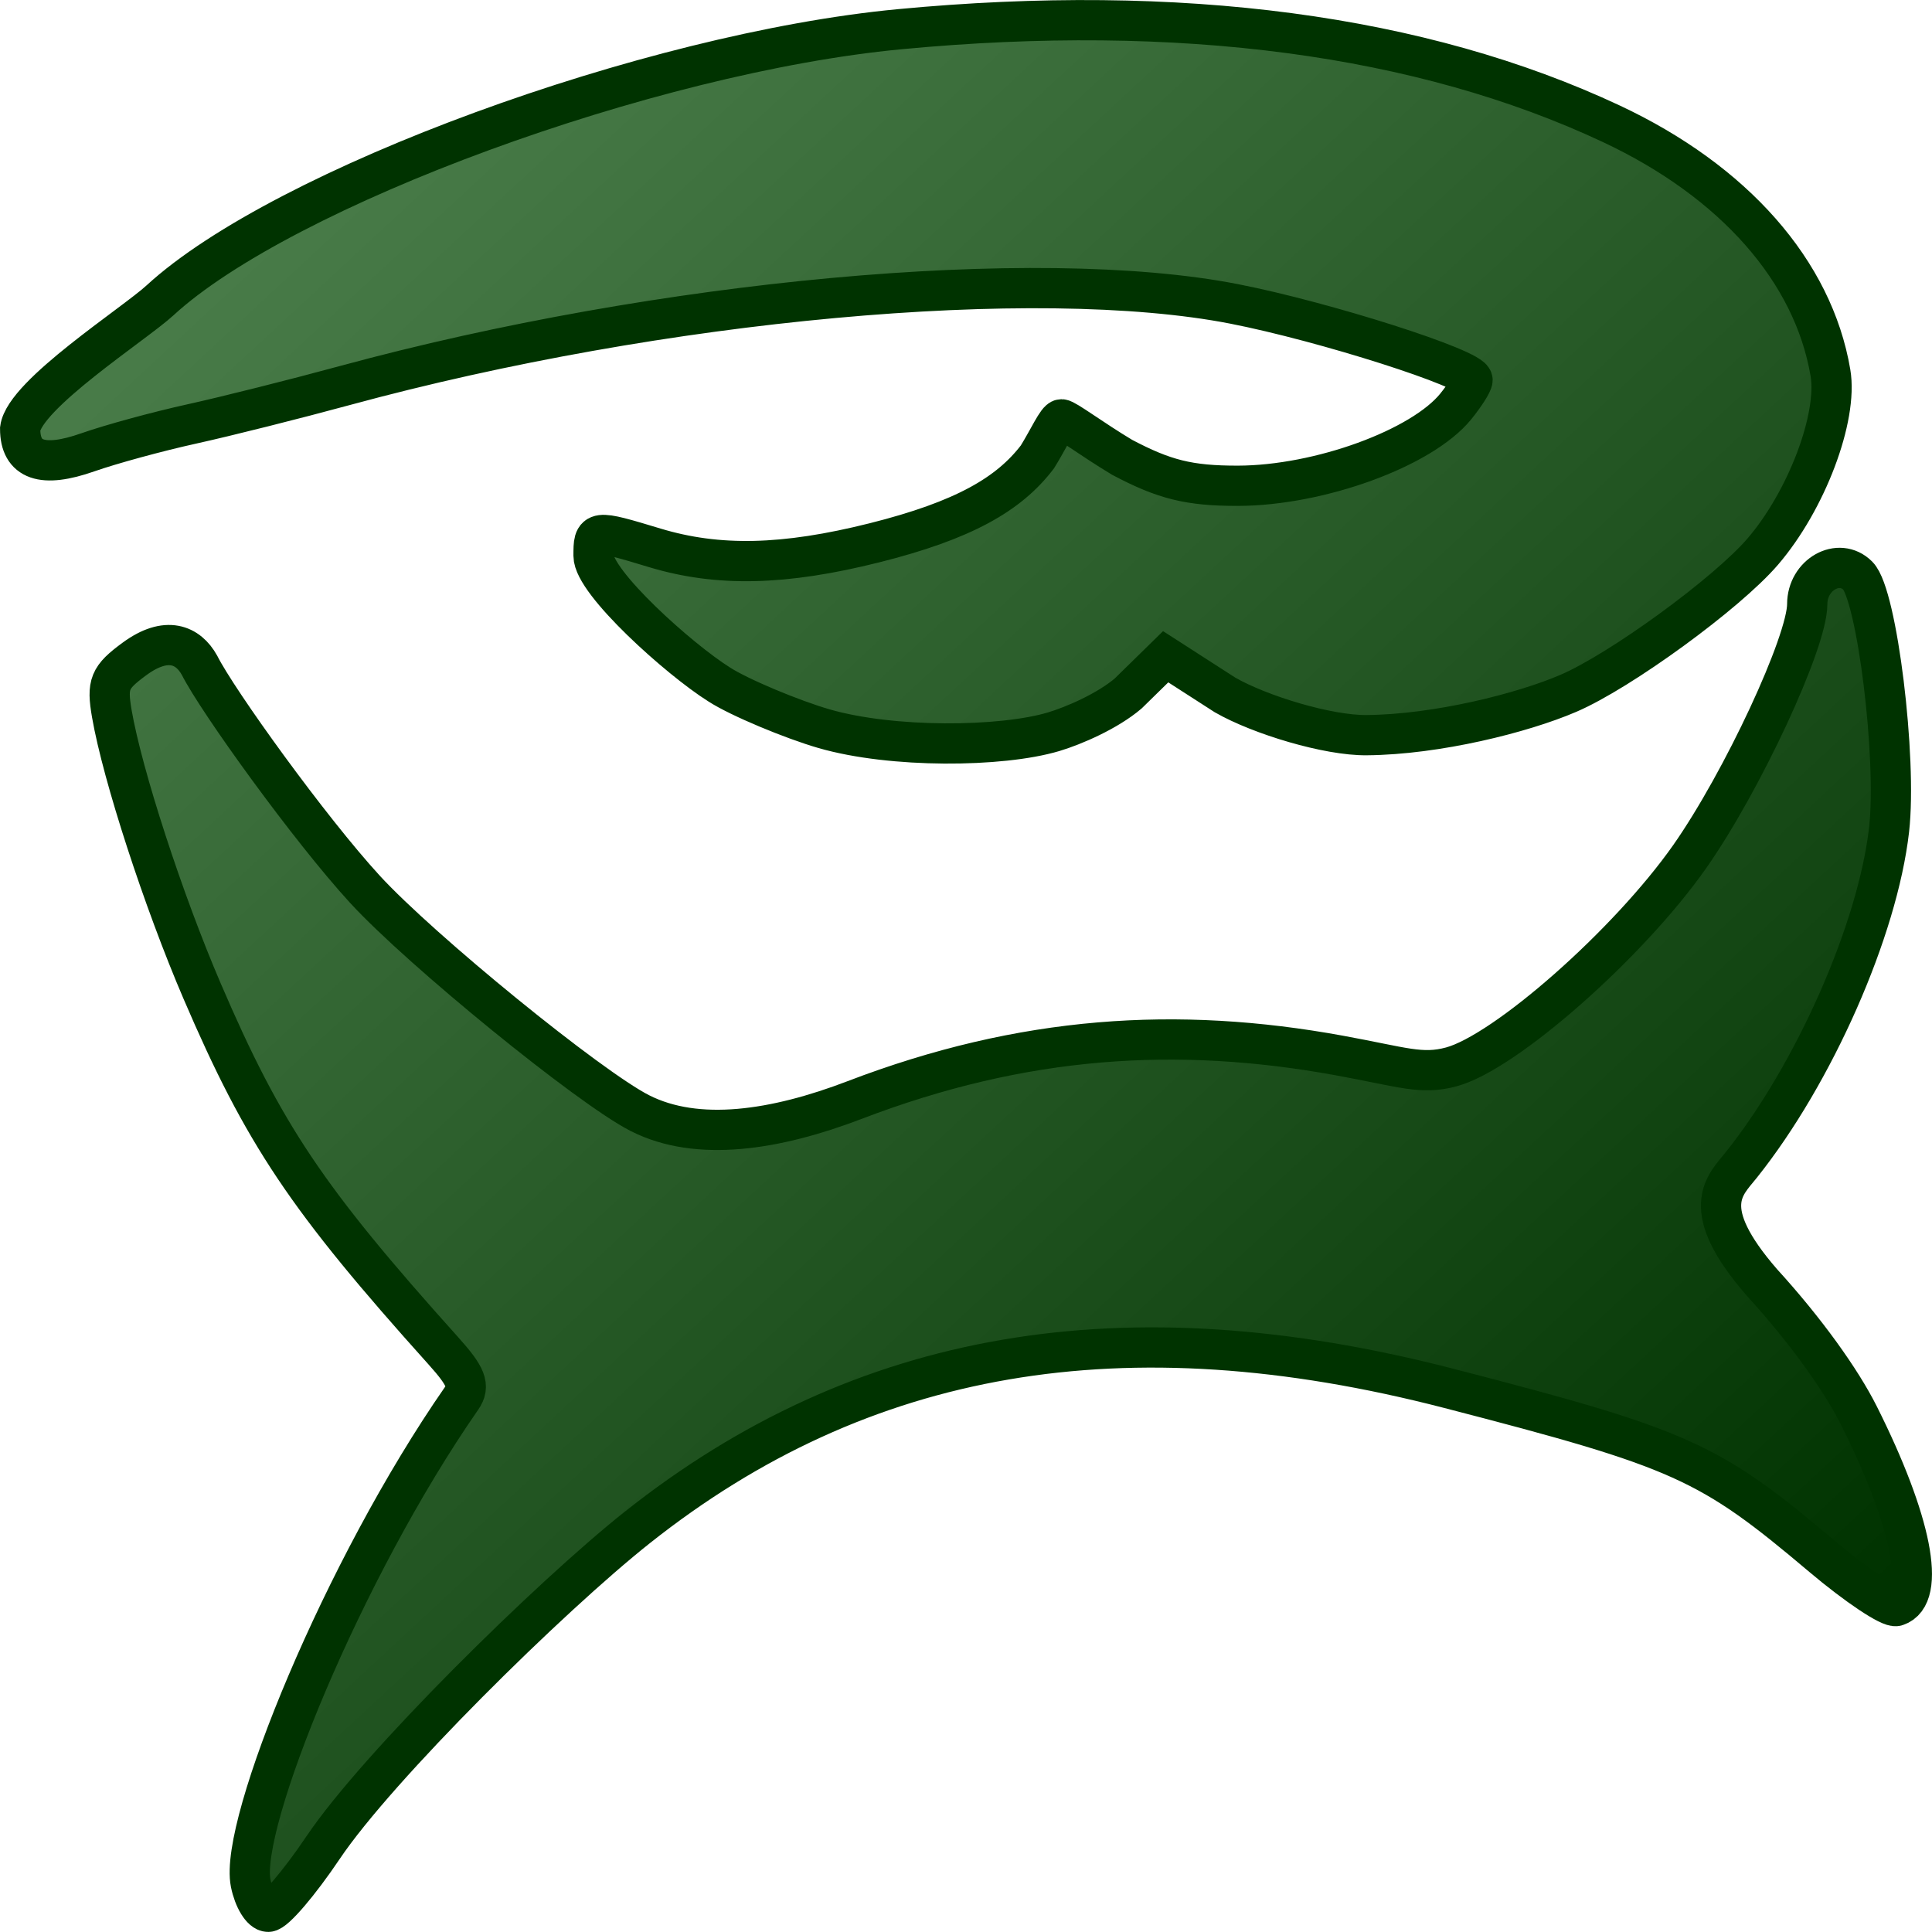
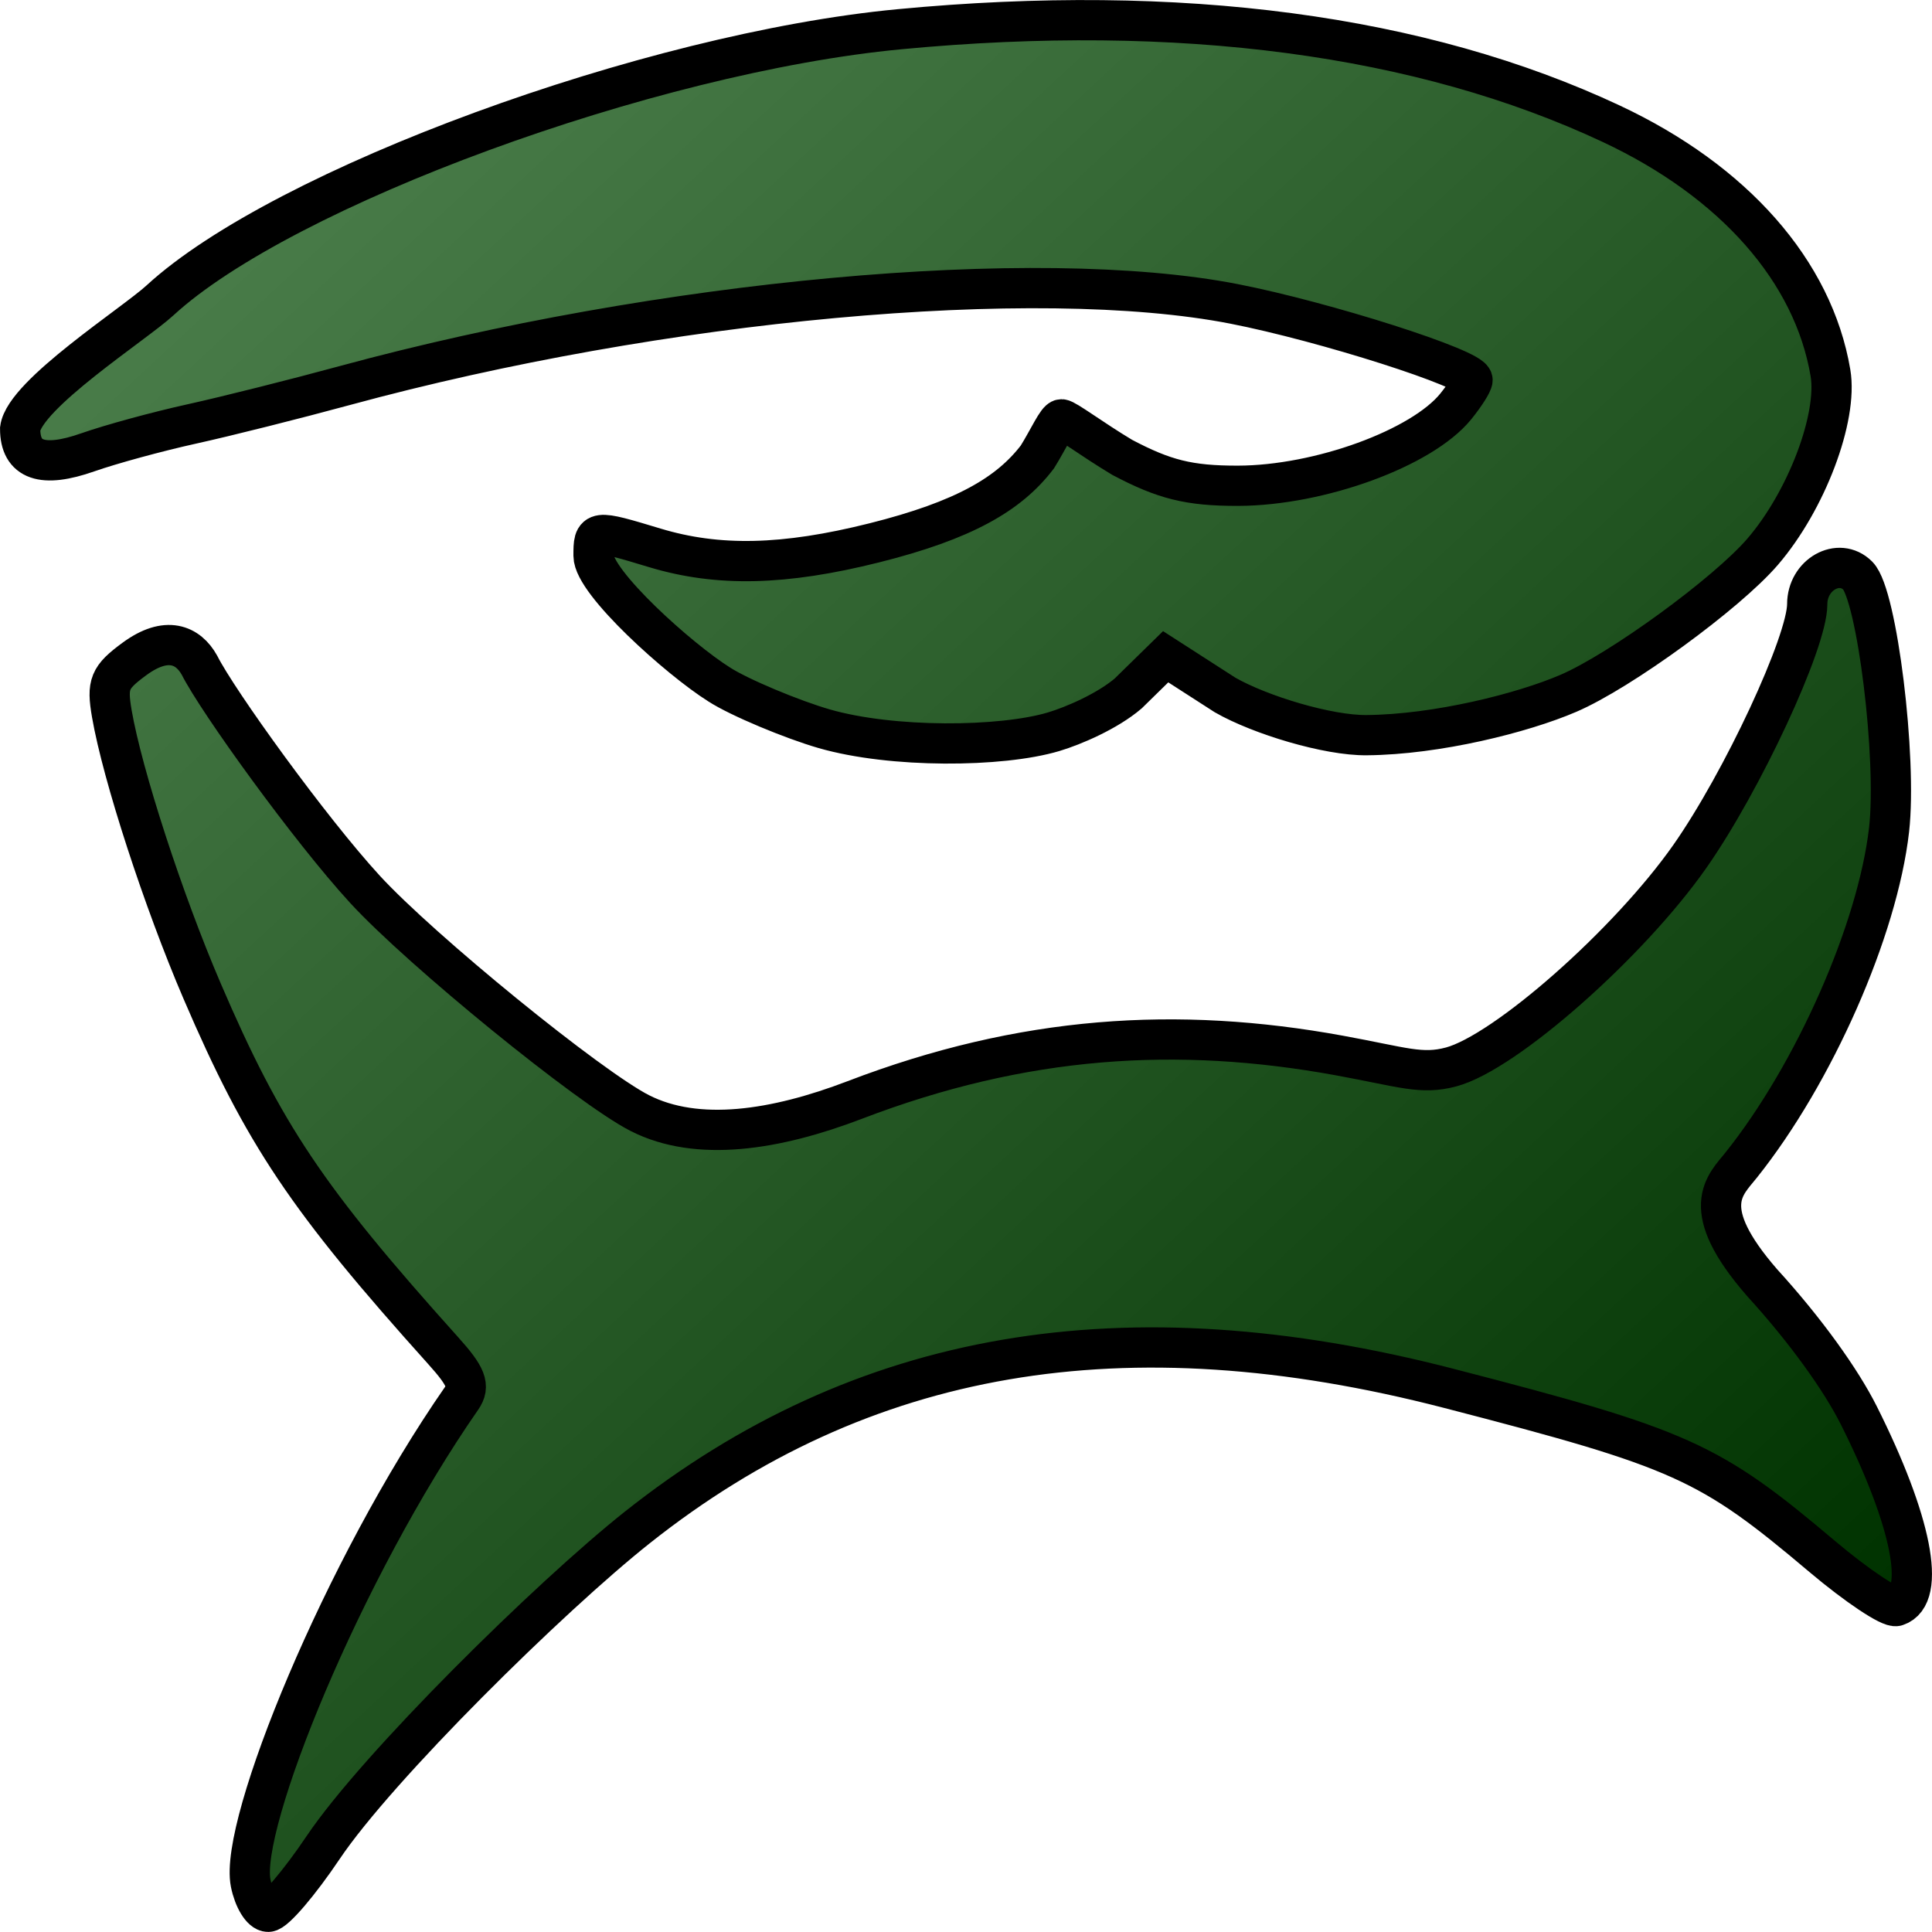
- <svg xmlns="http://www.w3.org/2000/svg" xmlns:xlink="http://www.w3.org/1999/xlink" version="1.0" x="0" y="0" width="60" height="60" id="svg1291">
+ <svg xmlns="http://www.w3.org/2000/svg" xmlns:xlink="http://www.w3.org/1999/xlink" id="svg1291" height="60" width="60" y="0" x="0" version="1.0">
  <defs id="defs3">
    <linearGradient id="linearGradient5234">
-       <stop style="stop-color:#ffffff;stop-opacity:1;" offset="0" id="stop5236" />
-       <stop style="stop-color:#d9cce6;stop-opacity:1;" offset="1" id="stop5238" />
+       <stop id="stop5236" offset="0" style="stop-color:#ffffff;stop-opacity:1;" />
+       <stop id="stop5238" offset="1" style="stop-color:#d9cce6;stop-opacity:1;" />
    </linearGradient>
    <linearGradient id="linearGradient2138">
-       <stop style="stop-color:#4f824f;stop-opacity:1;" offset="0" id="stop2140" />
-       <stop style="stop-color:#003300;stop-opacity:1;" offset="1" id="stop2142" />
+       <stop id="stop2140" offset="0" style="stop-color:#4f824f;stop-opacity:1;" />
+       <stop id="stop2142" offset="1" style="stop-color:#003300;stop-opacity:1;" />
    </linearGradient>
-     <linearGradient x1="1.773" y1="3.56" x2="51.379" y2="57.041" id="linearGradient3704" xlink:href="#linearGradient2138" gradientUnits="userSpaceOnUse" gradientTransform="matrix(0.919753,0,0,0.919631,0.891177,1.044804)" />
-     <linearGradient x1="1.773" y1="3.56" x2="51.379" y2="57.041" id="linearGradient4469" xlink:href="#linearGradient2138" gradientUnits="userSpaceOnUse" gradientTransform="matrix(0.919753,0,0,0.919631,-61.10882,1.044804)" />
-     <linearGradient x1="1.773" y1="3.56" x2="51.379" y2="57.041" id="linearGradient4473" xlink:href="#linearGradient2138" gradientUnits="userSpaceOnUse" gradientTransform="matrix(0.919753,0,0,0.919631,-57.10882,3.044804)" />
-     <linearGradient x1="1.773" y1="3.56" x2="51.379" y2="57.041" id="linearGradient5240" xlink:href="#linearGradient5234" gradientUnits="userSpaceOnUse" gradientTransform="matrix(0.919753,0,0,0.919631,0.79743,0.826054)" />
-     <linearGradient x1="1.773" y1="3.56" x2="51.379" y2="57.041" id="linearGradient1314" xlink:href="#linearGradient2138" gradientUnits="userSpaceOnUse" gradientTransform="matrix(0.97705,0,0,0.976891,0.62579,0.778492)" />
+     <linearGradient gradientTransform="matrix(0.919753,0,0,0.919631,0.891177,1.044804)" gradientUnits="userSpaceOnUse" xlink:href="#linearGradient2138" id="linearGradient3704" y2="57.041" x2="51.379" y1="3.56" x1="1.773" />
+     <linearGradient gradientTransform="matrix(0.919753,0,0,0.919631,-61.10882,1.044804)" gradientUnits="userSpaceOnUse" xlink:href="#linearGradient2138" id="linearGradient4469" y2="57.041" x2="51.379" y1="3.56" x1="1.773" />
+     <linearGradient gradientTransform="matrix(0.919753,0,0,0.919631,-57.10882,3.044804)" gradientUnits="userSpaceOnUse" xlink:href="#linearGradient2138" id="linearGradient4473" y2="57.041" x2="51.379" y1="3.56" x1="1.773" />
+     <linearGradient gradientTransform="matrix(0.919753,0,0,0.919631,0.79743,0.826054)" gradientUnits="userSpaceOnUse" xlink:href="#linearGradient5234" id="linearGradient5240" y2="57.041" x2="51.379" y1="3.56" x1="1.773" />
+     <linearGradient gradientTransform="matrix(0.97705,0,0,0.976891,0.62579,0.778492)" gradientUnits="userSpaceOnUse" xlink:href="#linearGradient2138" id="linearGradient1314" y2="57.041" x2="51.379" y1="3.56" x1="1.773" />
  </defs>
-   <path d="M 7.785,58.479 C 7.421,56.669 10.645,48.737 14.337,43.424 C 14.6,43.044 14.486,42.748 13.765,41.947 C 9.528,37.232 8.192,35.239 6.275,30.775 C 5.071,27.97 3.803,24.072 3.473,22.165 C 3.314,21.242 3.398,21.036 4.173,20.466 C 5.175,19.728 5.845,20.029 6.195,20.659 C 6.754,21.773 9.621,25.751 11.332,27.616 C 13.073,29.512 18.308,33.774 19.872,34.569 C 21.66,35.477 24.077,35.105 26.542,34.162 C 31.772,32.159 36.561,31.859 41.597,32.78 C 43.58,33.142 44.138,33.383 45.069,33.134 C 46.747,32.684 50.58,29.304 52.477,26.601 C 54.107,24.276 56.125,19.943 56.125,18.764 C 56.125,17.846 57.107,17.292 57.696,17.878 C 58.293,18.473 58.918,23.552 58.667,25.767 C 58.313,28.873 56.344,33.34 54.074,36.183 C 53.57,36.815 52.697,37.508 54.728,39.839 C 56.075,41.315 57.172,42.85 57.727,43.956 C 59.372,47.234 59.832,49.568 58.894,49.876 C 58.703,49.938 57.668,49.247 56.593,48.34 C 53.078,45.37 52.234,44.99 44.995,43.117 C 34.911,40.508 26.764,41.905 19.79,47.438 C 17.081,49.587 11.723,54.866 10.034,57.379 C 9.297,58.476 8.53,59.373 8.329,59.373 C 8.129,59.373 7.884,58.971 7.785,58.479 z M 25.594,22.631 C 24.609,22.347 22.956,21.66 22.331,21.254 C 21.092,20.476 18.433,18.089 18.433,17.26 C 18.433,16.446 18.448,16.444 20.335,17.014 C 22.301,17.608 24.351,17.561 27.154,16.858 C 29.941,16.159 31.338,15.344 32.218,14.189 C 32.566,13.628 32.834,13.022 32.964,13.022 C 33.094,13.022 33.902,13.635 34.851,14.204 C 36.149,14.888 36.916,15.089 38.449,15.086 C 40.977,15.08 44.159,13.92 45.211,12.621 C 45.493,12.272 45.727,11.905 45.731,11.804 C 45.743,11.457 41.132,9.985 38.318,9.436 C 32.16,8.237 20.52,9.306 10.717,11.971 C 9.166,12.393 7.024,12.931 5.958,13.166 C 4.891,13.401 3.436,13.798 2.725,14.048 C 1.319,14.542 0.626,14.3 0.626,13.315 C 0.766,12.246 4.174,10.06 4.968,9.329 C 8.785,5.818 20.165,1.644 27.93,0.908 C 36.64,0.082 44.144,1.078 50.041,3.844 C 53.855,5.633 56.313,8.426 56.846,11.577 C 57.081,12.965 56.101,15.552 54.743,17.132 C 53.627,18.431 50.321,20.84 48.705,21.533 C 47.281,22.145 44.626,22.812 42.444,22.831 C 41.243,22.845 39.133,22.206 38.047,21.584 L 36.201,20.396 L 35.036,21.537 C 34.395,22.083 33.353,22.536 32.721,22.725 C 31.084,23.213 27.695,23.238 25.594,22.631 z " style="fill:url(#linearGradient1314);fill-opacity:1;stroke:#003300;stroke-width:1.25;stroke-miterlimit:4;stroke-opacity:1" id="path1368" />
+   <path id="path1368" style="fill:url(#linearGradient1314);fill-opacity:1;stroke:#000000;stroke-width:1.25;stroke-miterlimit:4;stroke-opacity:1" d="M 7.785,58.479 C 7.421,56.669 10.645,48.737 14.337,43.424 C 14.6,43.044 14.486,42.748 13.765,41.947 C 9.528,37.232 8.192,35.239 6.275,30.775 C 5.071,27.97 3.803,24.072 3.473,22.165 C 3.314,21.242 3.398,21.036 4.173,20.466 C 5.175,19.728 5.845,20.029 6.195,20.659 C 6.754,21.773 9.621,25.751 11.332,27.616 C 13.073,29.512 18.308,33.774 19.872,34.569 C 21.66,35.477 24.077,35.105 26.542,34.162 C 31.772,32.159 36.561,31.859 41.597,32.78 C 43.58,33.142 44.138,33.383 45.069,33.134 C 46.747,32.684 50.58,29.304 52.477,26.601 C 54.107,24.276 56.125,19.943 56.125,18.764 C 56.125,17.846 57.107,17.292 57.696,17.878 C 58.293,18.473 58.918,23.552 58.667,25.767 C 58.313,28.873 56.344,33.34 54.074,36.183 C 53.57,36.815 52.697,37.508 54.728,39.839 C 56.075,41.315 57.172,42.85 57.727,43.956 C 59.372,47.234 59.832,49.568 58.894,49.876 C 58.703,49.938 57.668,49.247 56.593,48.34 C 53.078,45.37 52.234,44.99 44.995,43.117 C 34.911,40.508 26.764,41.905 19.79,47.438 C 17.081,49.587 11.723,54.866 10.034,57.379 C 9.297,58.476 8.53,59.373 8.329,59.373 C 8.129,59.373 7.884,58.971 7.785,58.479 z M 25.594,22.631 C 24.609,22.347 22.956,21.66 22.331,21.254 C 21.092,20.476 18.433,18.089 18.433,17.26 C 18.433,16.446 18.448,16.444 20.335,17.014 C 22.301,17.608 24.351,17.561 27.154,16.858 C 29.941,16.159 31.338,15.344 32.218,14.189 C 32.566,13.628 32.834,13.022 32.964,13.022 C 33.094,13.022 33.902,13.635 34.851,14.204 C 36.149,14.888 36.916,15.089 38.449,15.086 C 40.977,15.08 44.159,13.92 45.211,12.621 C 45.493,12.272 45.727,11.905 45.731,11.804 C 45.743,11.457 41.132,9.985 38.318,9.436 C 32.16,8.237 20.52,9.306 10.717,11.971 C 9.166,12.393 7.024,12.931 5.958,13.166 C 4.891,13.401 3.436,13.798 2.725,14.048 C 1.319,14.542 0.626,14.3 0.626,13.315 C 0.766,12.246 4.174,10.06 4.968,9.329 C 8.785,5.818 20.165,1.644 27.93,0.908 C 36.64,0.082 44.144,1.078 50.041,3.844 C 53.855,5.633 56.313,8.426 56.846,11.577 C 57.081,12.965 56.101,15.552 54.743,17.132 C 53.627,18.431 50.321,20.84 48.705,21.533 C 47.281,22.145 44.626,22.812 42.444,22.831 C 41.243,22.845 39.133,22.206 38.047,21.584 L 36.201,20.396 L 35.036,21.537 C 34.395,22.083 33.353,22.536 32.721,22.725 C 31.084,23.213 27.695,23.238 25.594,22.631 z " />
</svg>
